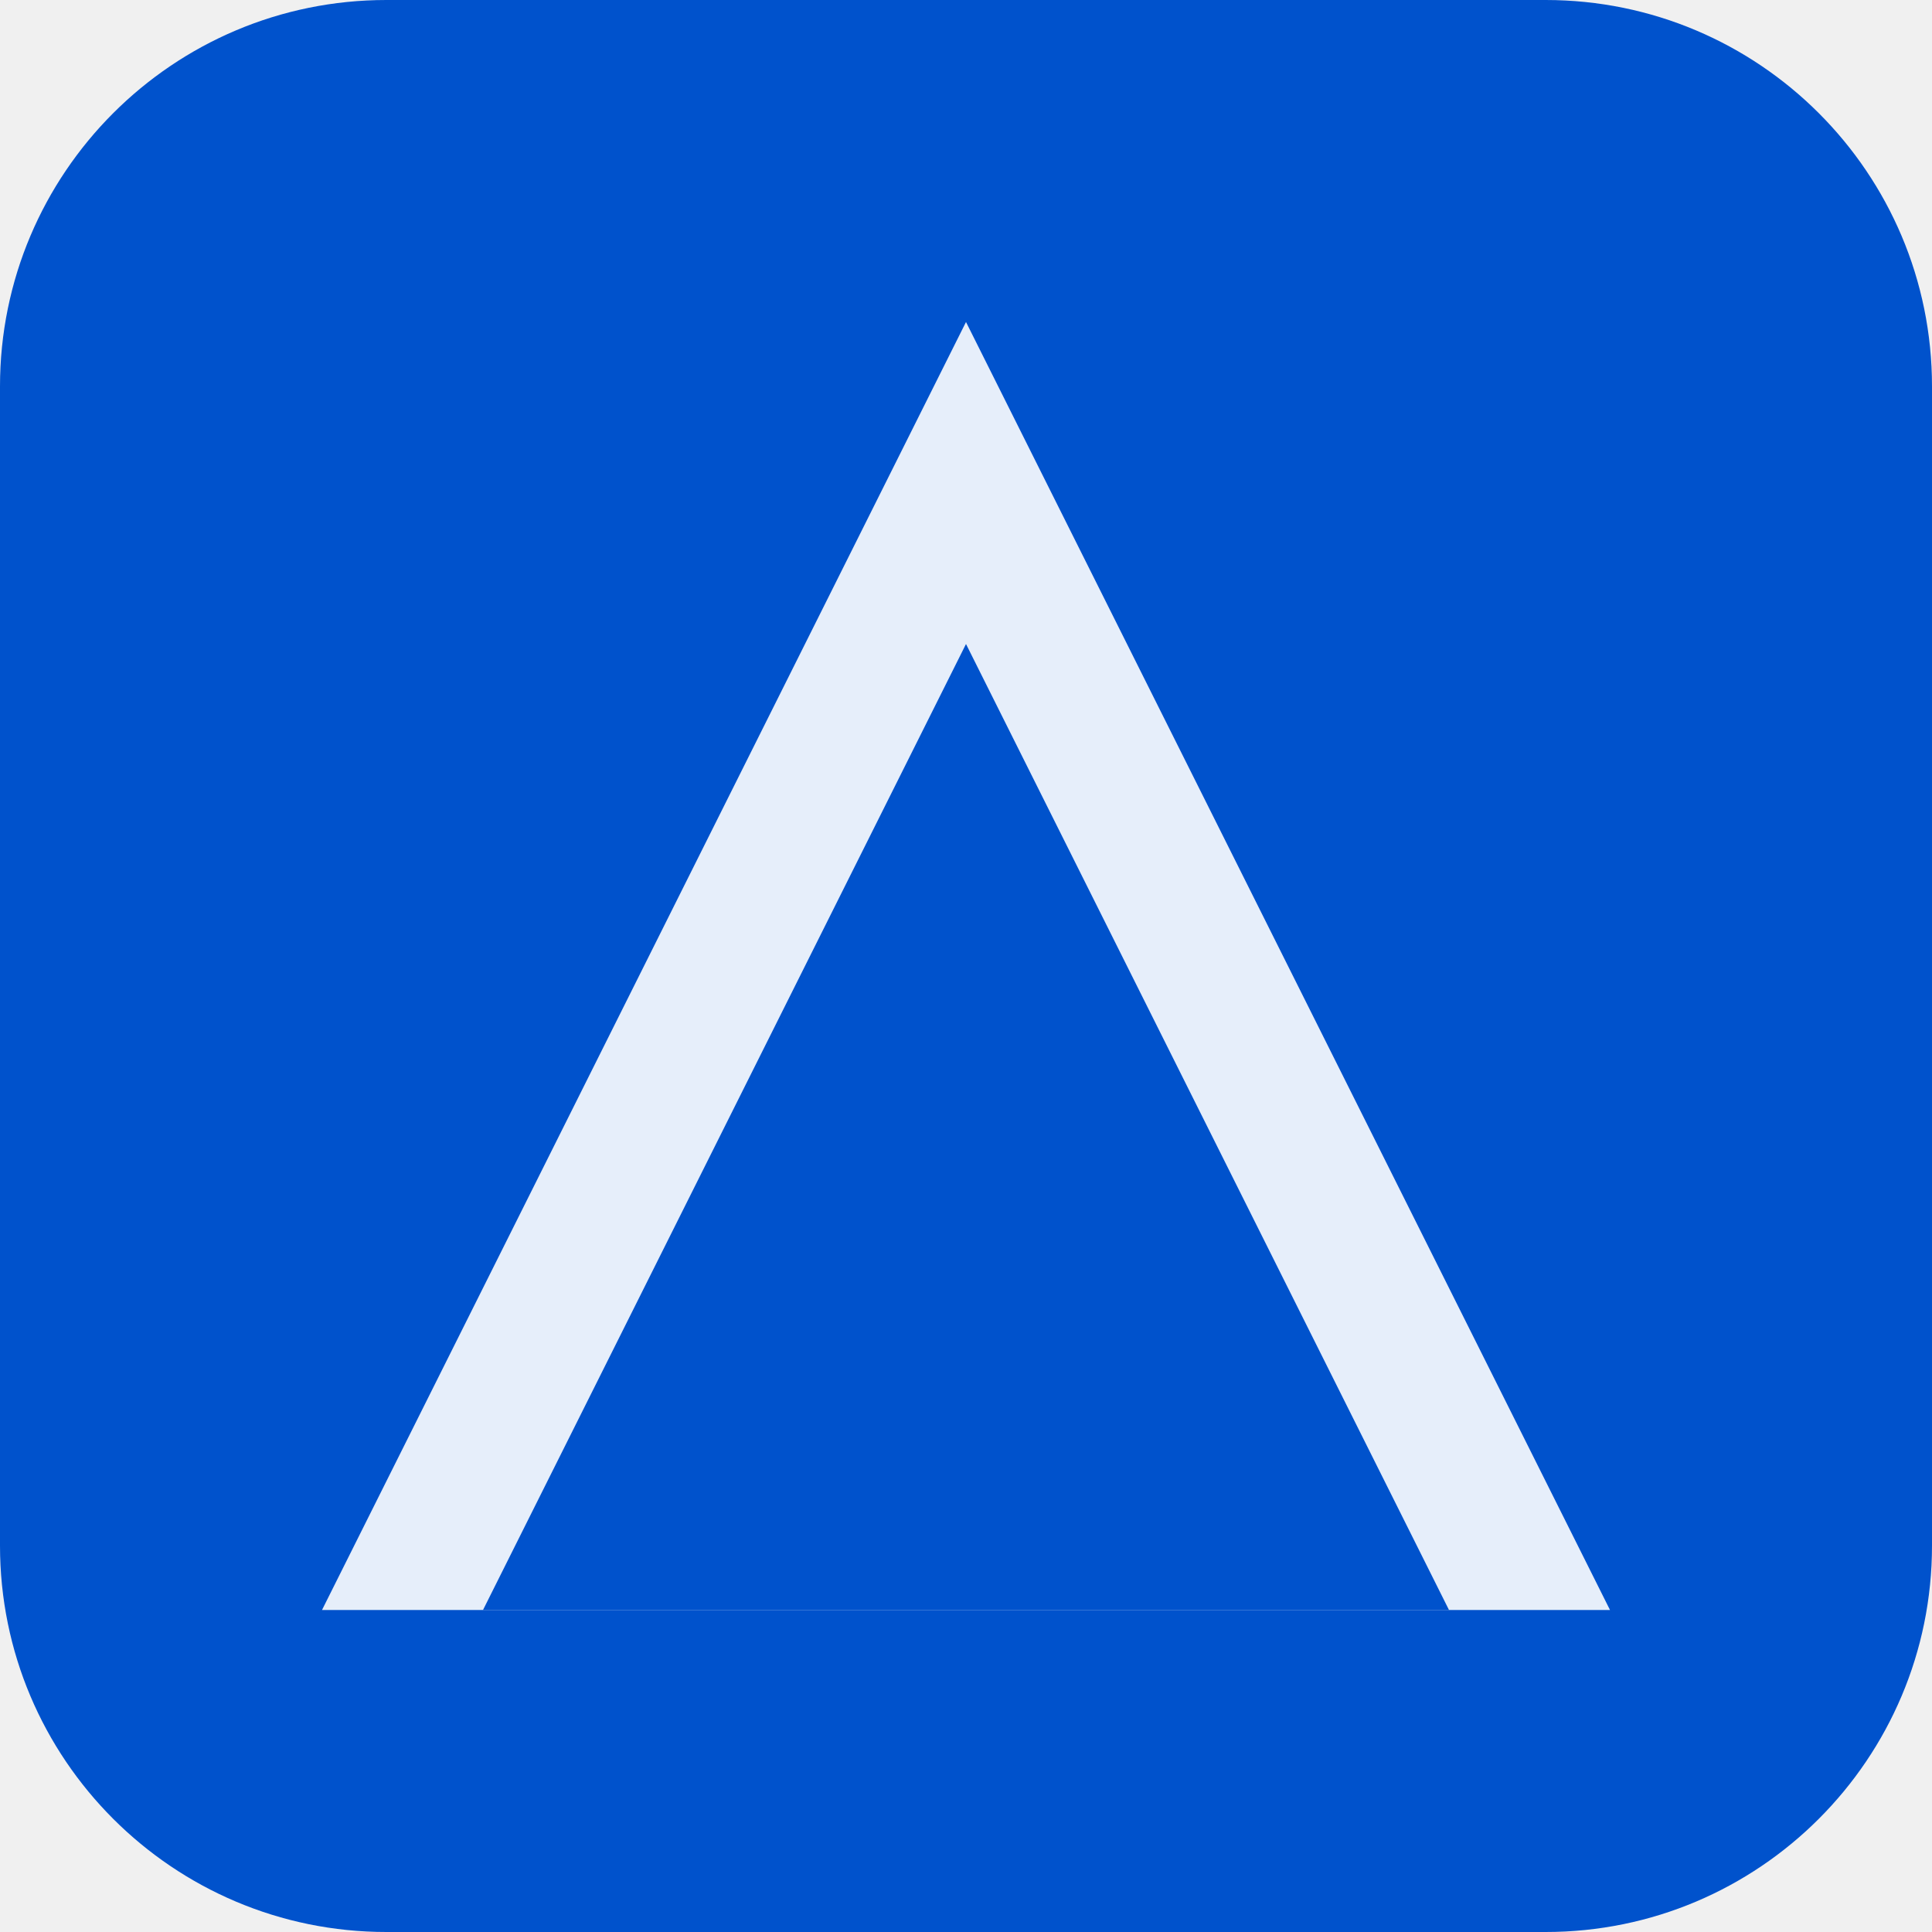
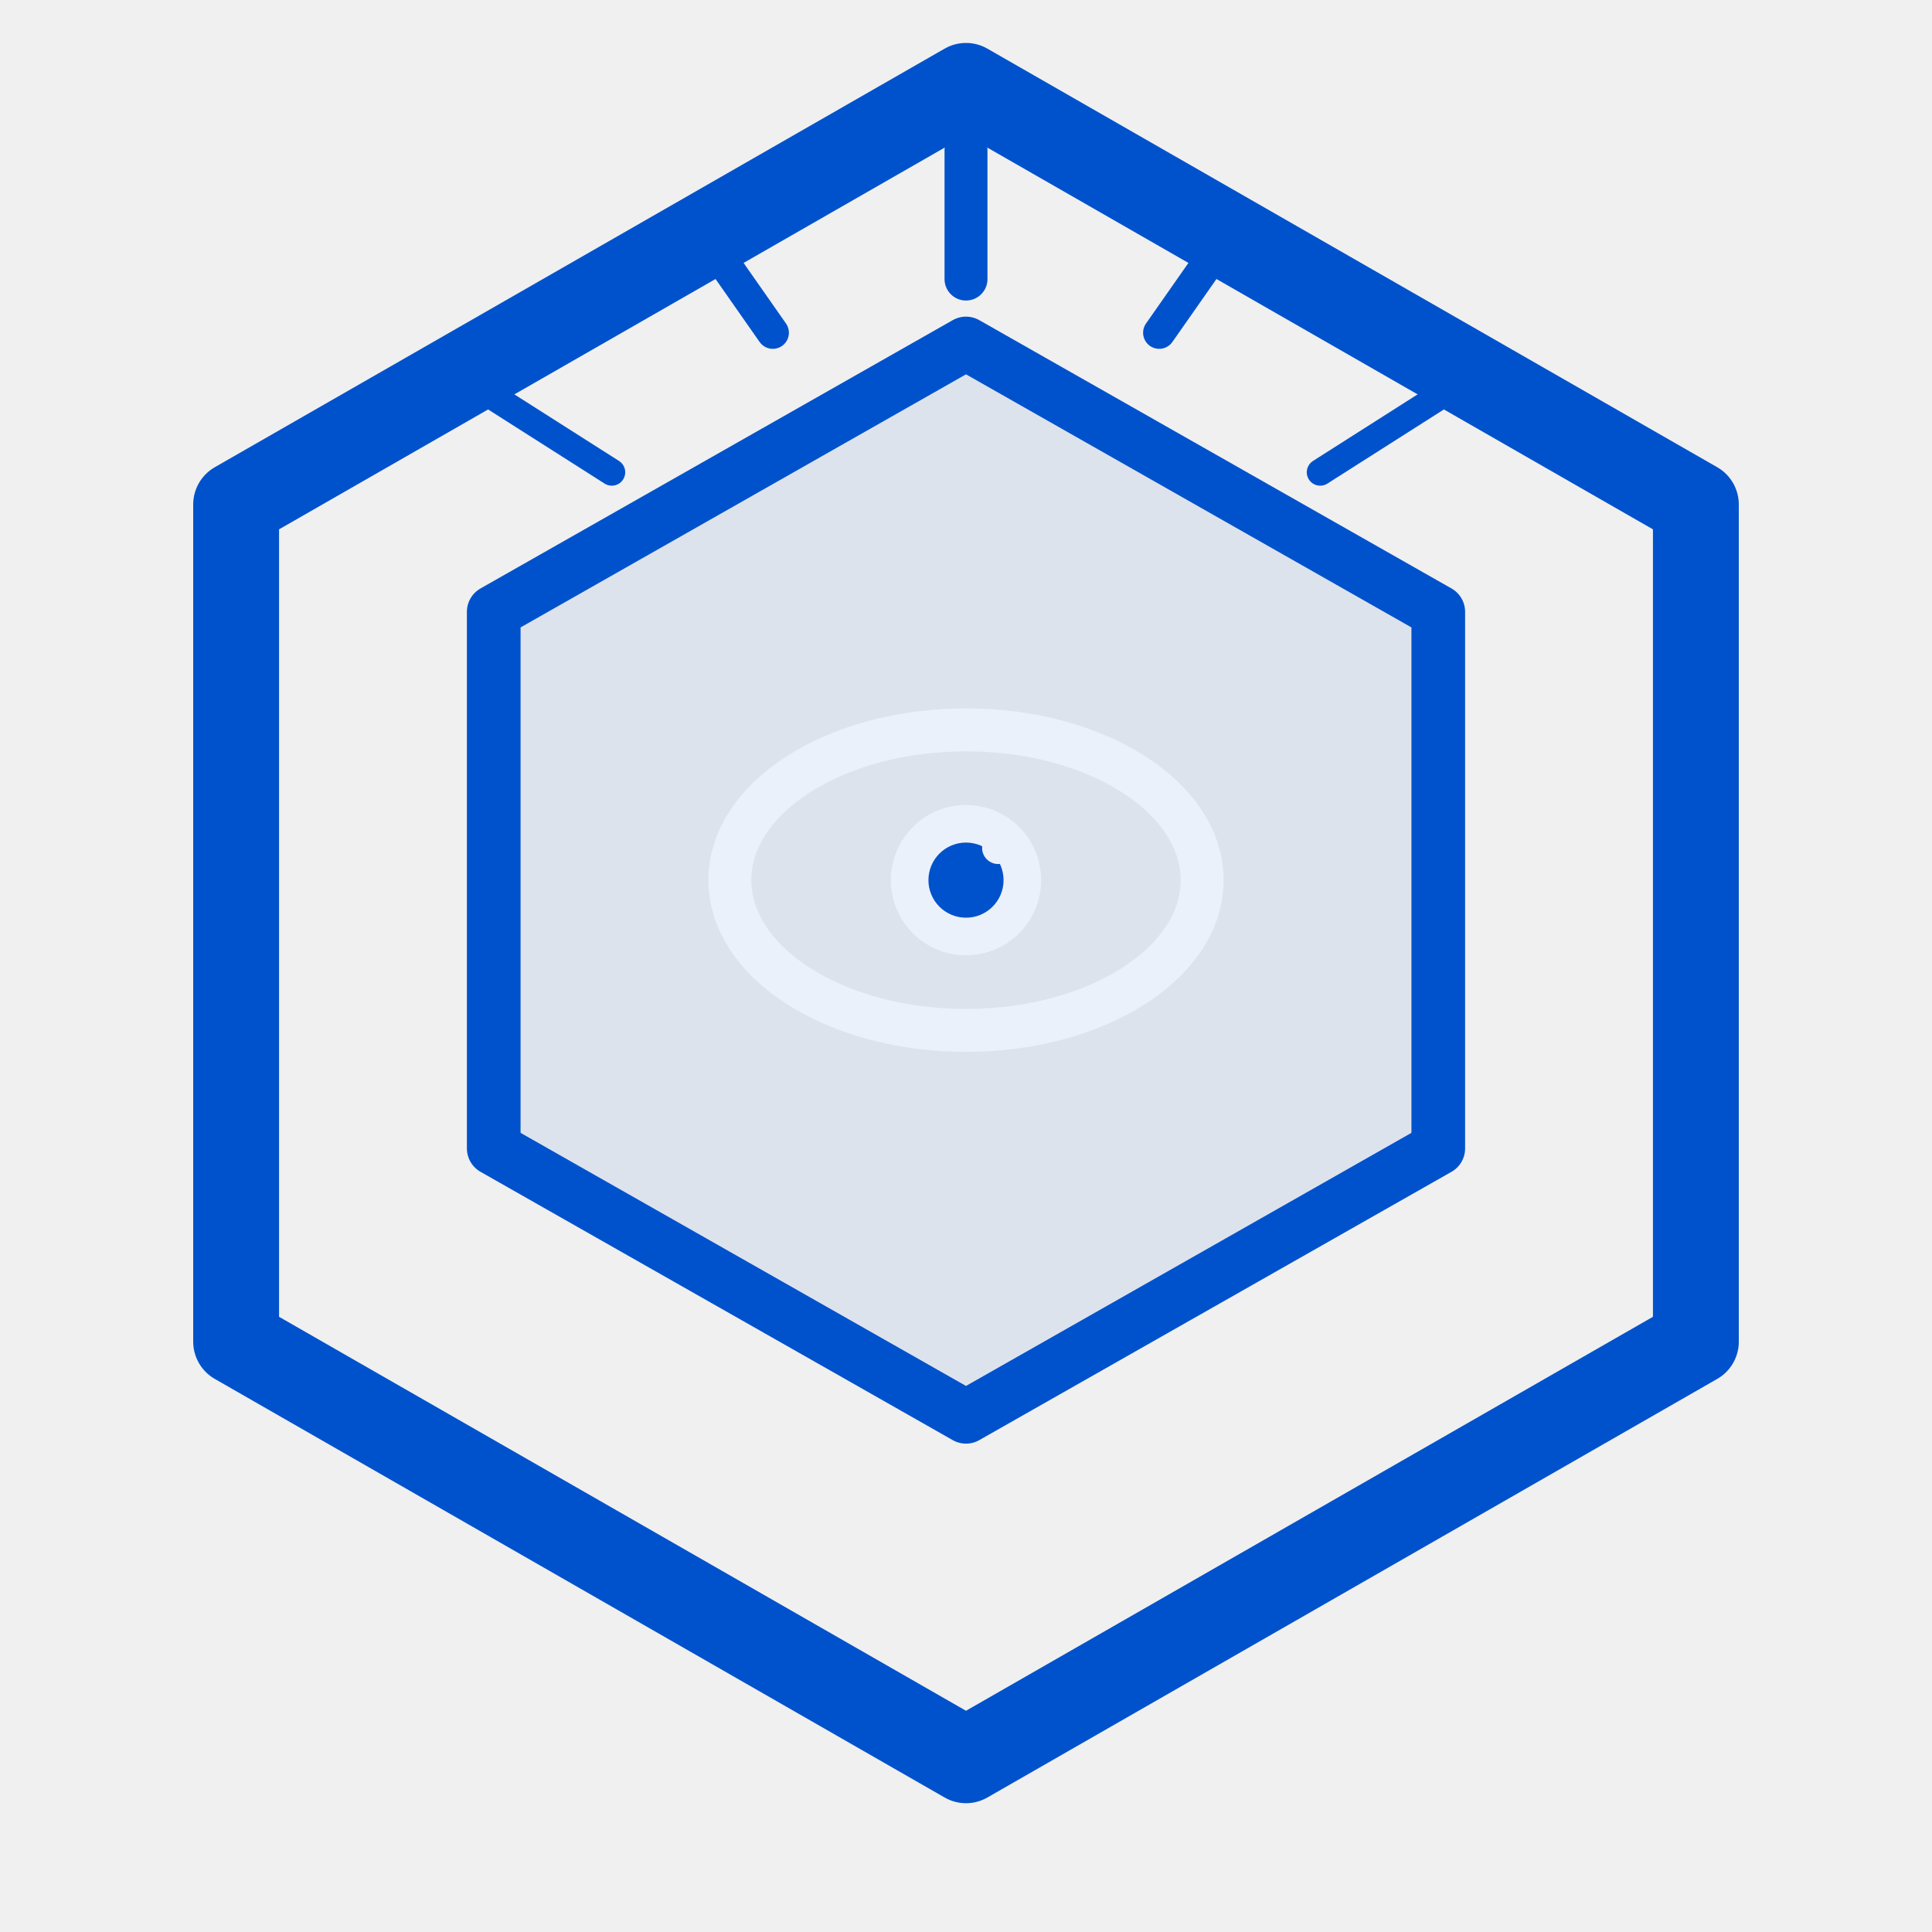
<svg xmlns="http://www.w3.org/2000/svg" viewBox="0 0 180 180" fill="none">
-   <rect width="180" height="180" rx="36" fill="#0052CC" />
-   <path d="M90 30L150 150H30L90 30Z" fill="white" opacity="0.9" />
-   <path d="M90 60L135 150H45L90 60Z" fill="#0052CC" />
+   <polygon points="90,8 158,47 158,125 90,164 22,125 22,47" fill="none" stroke="#0052CC" stroke-width="8" stroke-linejoin="round" />
+   <polygon points="90,32 134,57 134,107 90,132 46,107 46,57" fill="none" stroke="#0052CC" stroke-width="5" stroke-linejoin="round" />
+   <ellipse cx="90" cy="82" rx="22" ry="14" fill="none" stroke="white" stroke-width="4" />
+   <circle cx="90" cy="82" r="7" fill="white" />
+   <circle cx="90" cy="82" r="3.5" fill="#0052CC" />
+   <circle cx="93" cy="79" r="1.5" fill="white" />
+   <line x1="90" y1="26" x2="90" y2="14" stroke="#0052CC" stroke-width="4" stroke-linecap="round" />
+   <line x1="72" y1="31" x2="65" y2="21" stroke="#0052CC" stroke-width="3" stroke-linecap="round" />
+   <line x1="108" y1="31" x2="115" y2="21" stroke="#0052CC" stroke-width="3" stroke-linecap="round" />
+   <line x1="57" y1="44" x2="46" y2="37" stroke="#0052CC" stroke-width="2.5" stroke-linecap="round" />
+   <line x1="123" y1="44" x2="134" y2="37" stroke="#0052CC" stroke-width="2.5" stroke-linecap="round" />
+   <polygon points="90,32 134,57 134,107 90,132 46,107 46,57" fill="#0052CC" opacity="0.08" />
</svg>
